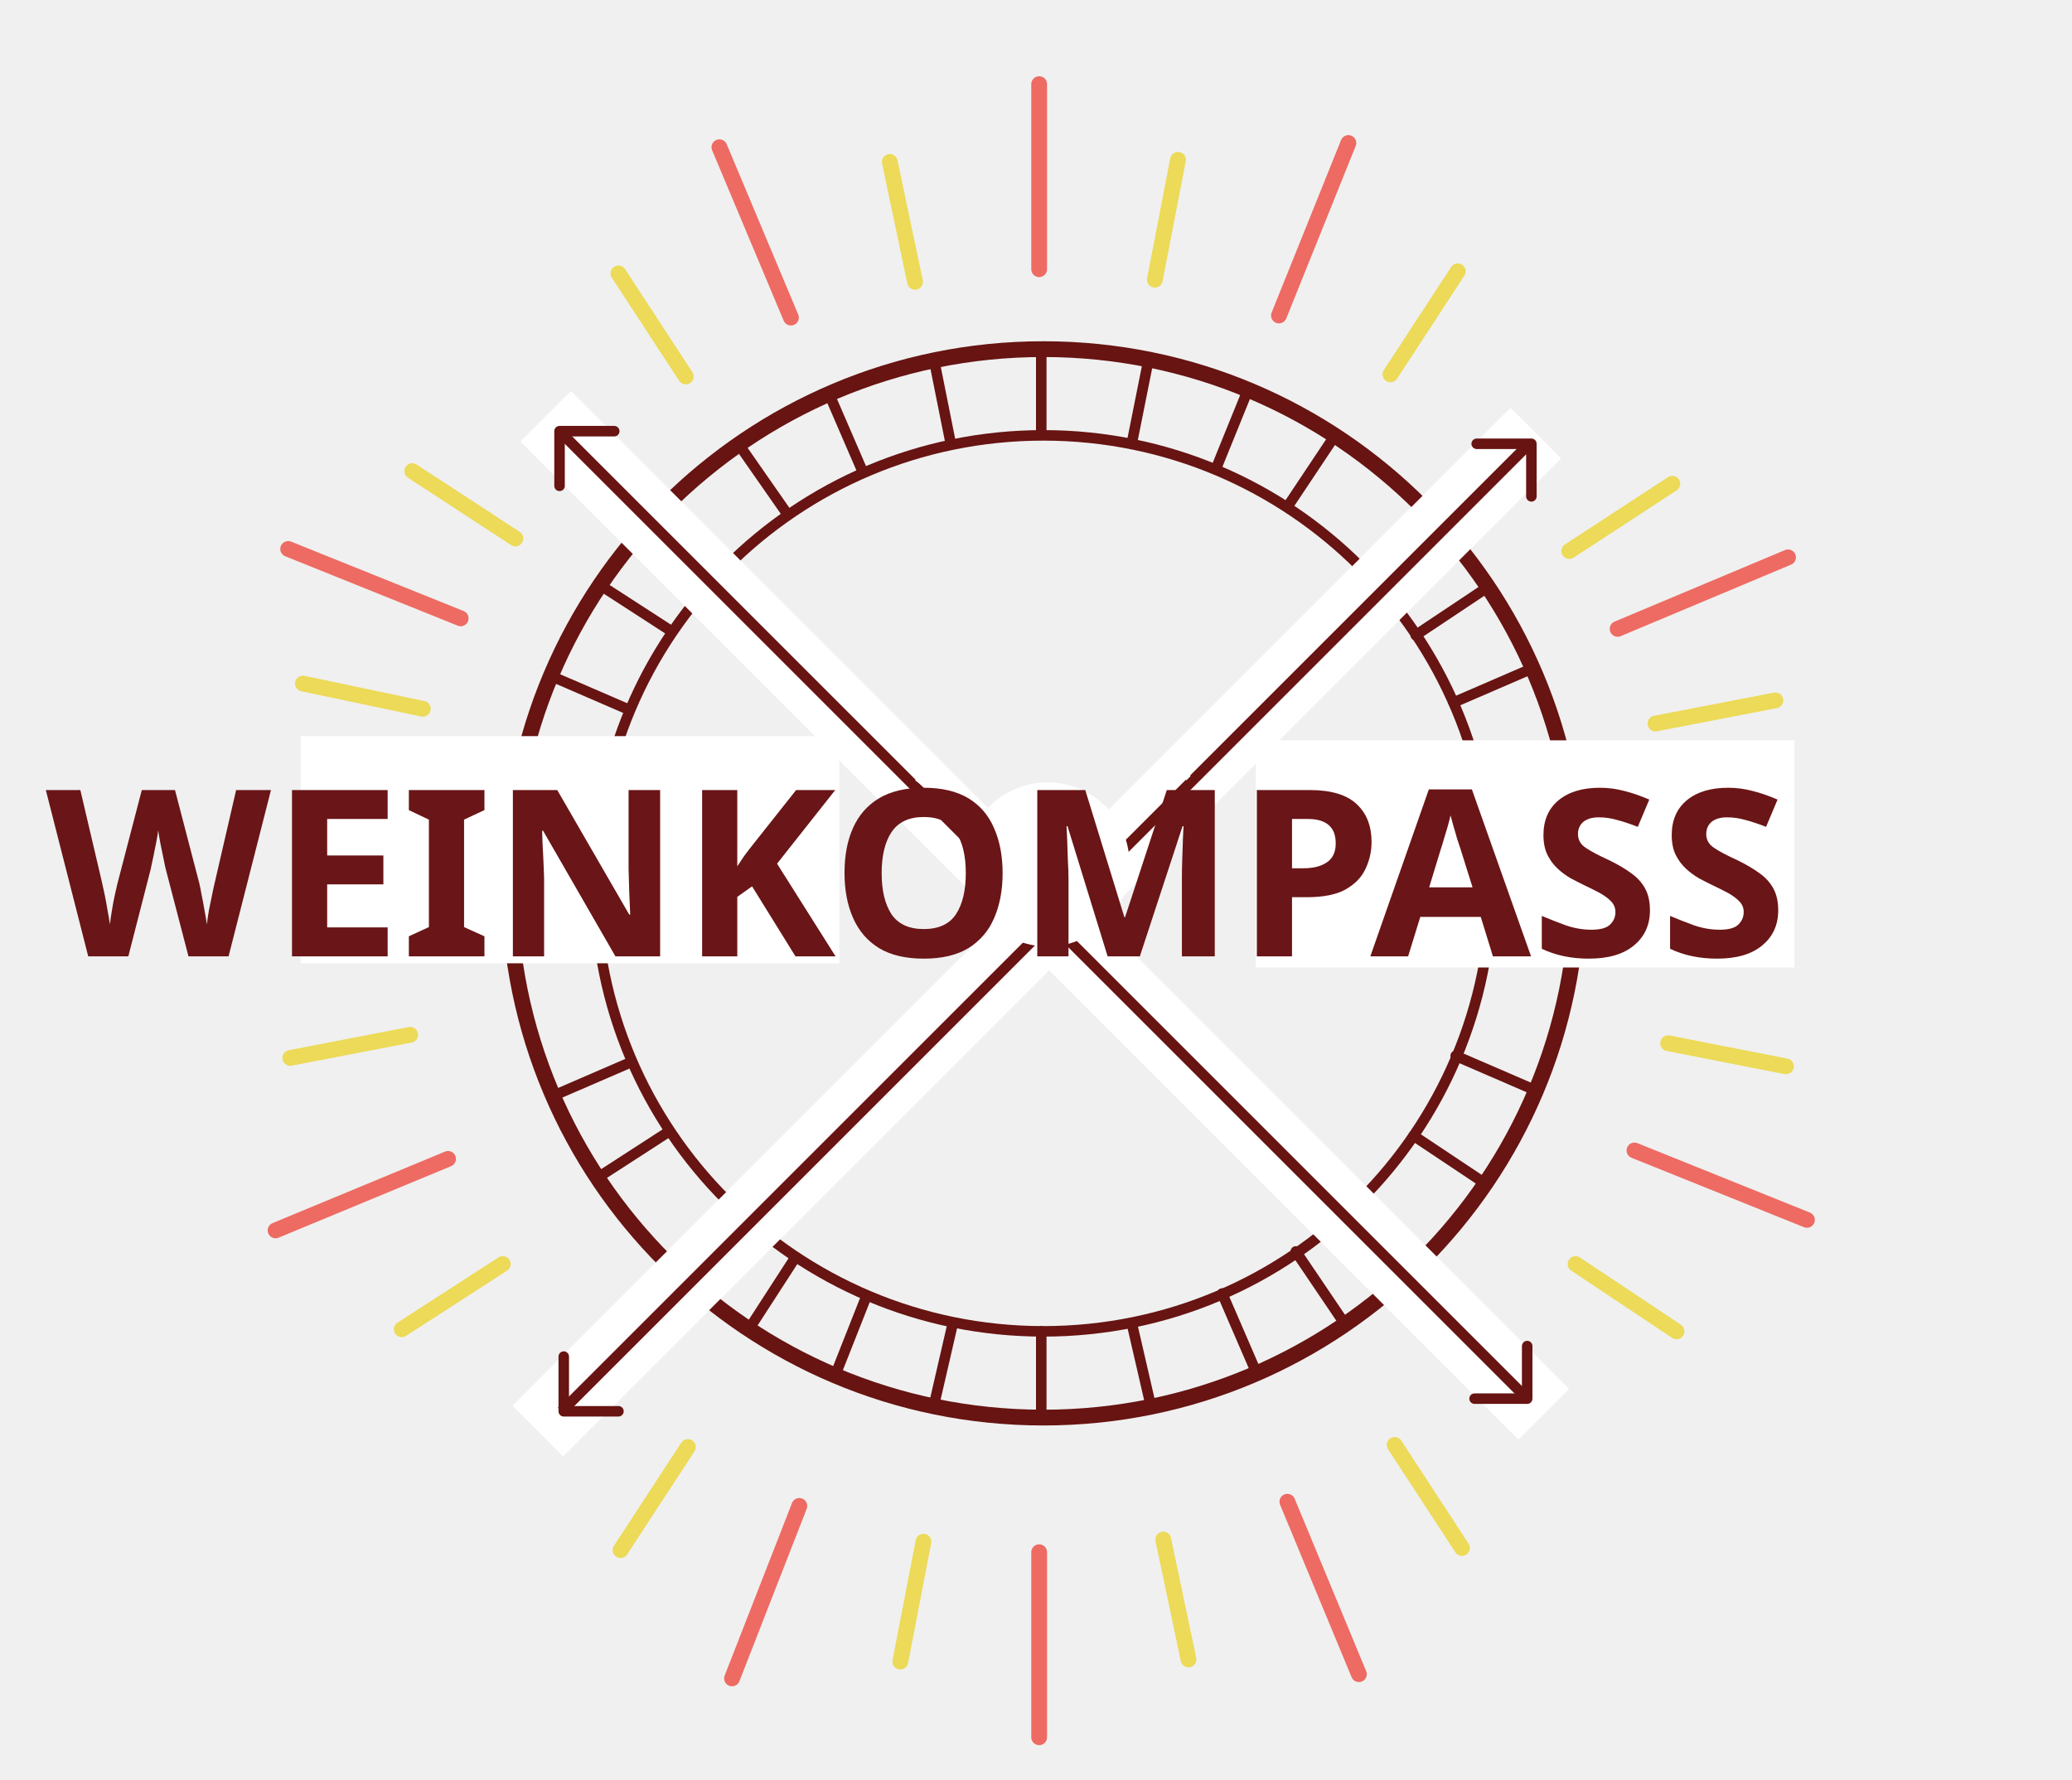
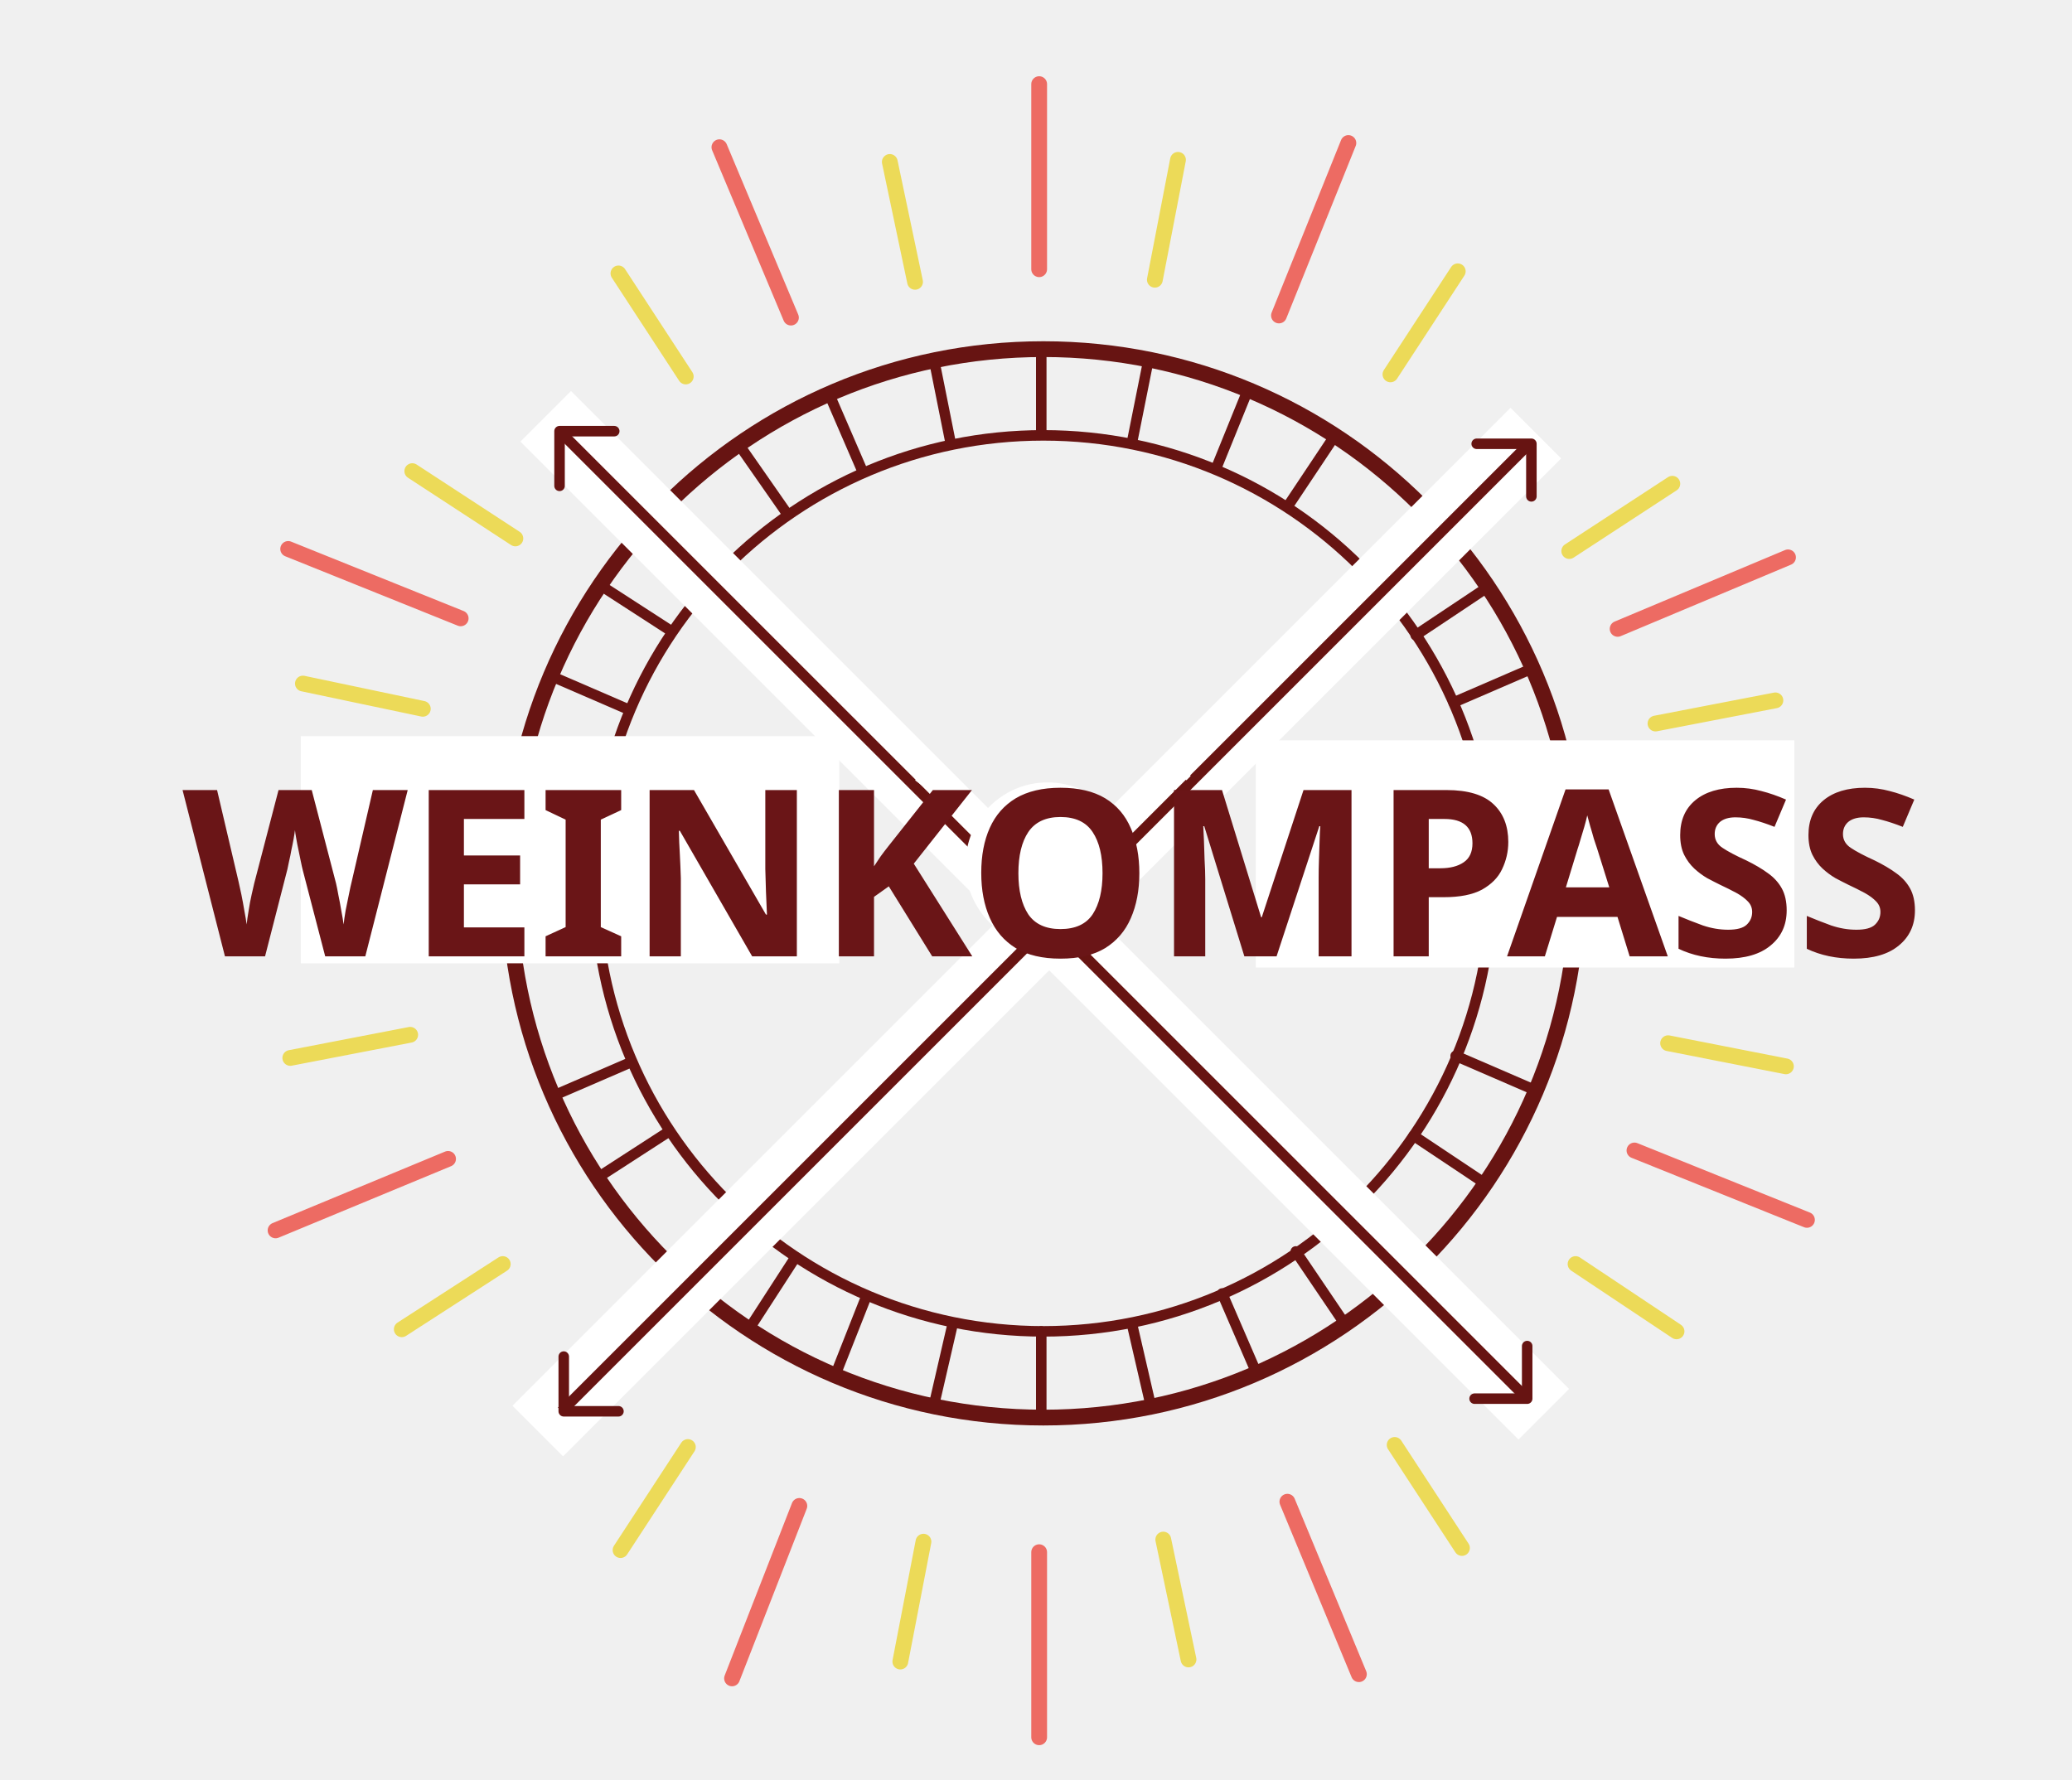
<svg xmlns="http://www.w3.org/2000/svg" version="1.1" id="Ebene_1" x="0px" y="0px" viewBox="0 0 98.5 84.6" style="enable-background:new 0 0 98.5 84.6;" xml:space="preserve">
  <style type="text/css">
	.st0tt{fill:none;stroke:#ED6B63;stroke-width:0.75;stroke-linecap:round;stroke-linejoin:round;stroke-miterlimit:10;}
	.st1{fill:none;stroke:#ECDA58;stroke-width:0.75;stroke-linecap:round;stroke-linejoin:round;stroke-miterlimit:10;}
	.st2{fill:none;stroke:#671412;stroke-width:0.75;stroke-miterlimit:10;}
	.st3{fill:none;stroke:#671412;stroke-width:0.5;stroke-miterlimit:10;}
	.st4{fill:#FFFFFF;}
	.st5{fill:#E9D952;stroke:#671412;stroke-width:0.5;stroke-miterlimit:10;}
	.st6{fill:none;stroke:#671412;stroke-width:0.5;stroke-linecap:round;stroke-linejoin:round;stroke-miterlimit:10;}
- 	.st7{fill:#6A1517;}
- 	.st8rr{font-family:'Semplicita', sans-serif;}
- 	.st9{font-size:11.066px;}
+ 	.st777{fill:#6A1517;}
+ 	.st8{font-family:'Semplicita', sans-serif;}
+ 	.st999{font-size:11.066px;}
	.st10{font-weight:bold;}
</style>
  <g>
    <line class="st0tt" x1="49.4" y1="12.8" x2="49.4" y2="4" />
    <line class="st0tt" x1="49.4" y1="82.6" x2="49.4" y2="73.8" />
    <line class="st0tt" x1="76.9" y1="29.9" x2="85" y2="26.5" />
    <line class="st0tt" x1="13.1" y1="58.5" x2="21.3" y2="55.1" />
    <line class="st0tt" x1="61.2" y1="71.4" x2="64.6" y2="79.6" />
    <line class="st0tt" x1="34.2" y1="7" x2="37.6" y2="15.1" />
    <line class="st0tt" x1="60.8" y1="15" x2="64.1" y2="6.8" />
    <line class="st0tt" x1="34.8" y1="79.8" x2="38" y2="71.6" />
    <line class="st0tt" x1="77.7" y1="54.7" x2="85.9" y2="58" />
    <line class="st0tt" x1="13.7" y1="26.1" x2="21.9" y2="29.4" />
    <g>
      <line class="st1" x1="54.9" y1="13.3" x2="56" y2="7.6" />
      <line class="st1" x1="42.8" y1="79" x2="43.9" y2="73.3" />
    </g>
    <g>
      <line class="st1" x1="66.1" y1="17.8" x2="69.3" y2="12.9" />
      <line class="st1" x1="29.5" y1="73.7" x2="32.7" y2="68.8" />
    </g>
    <g>
      <line class="st1" x1="74.6" y1="26.2" x2="79.5" y2="23" />
      <line class="st1" x1="19.1" y1="63.2" x2="23.9" y2="60.1" />
    </g>
    <g>
      <line class="st1" x1="78.7" y1="34.4" x2="84.4" y2="33.3" />
      <line class="st1" x1="13.8" y1="50.3" x2="19.5" y2="49.2" />
    </g>
    <g>
      <line class="st1" x1="79.3" y1="49.6" x2="84.9" y2="50.7" />
      <line class="st1" x1="14.4" y1="32.5" x2="20.1" y2="33.7" />
    </g>
    <g>
      <line class="st1" x1="74.9" y1="60.1" x2="79.7" y2="63.3" />
      <line class="st1" x1="19.6" y1="22.4" x2="24.5" y2="25.6" />
    </g>
    <g>
      <line class="st1" x1="66.3" y1="68.7" x2="69.5" y2="73.6" />
      <line class="st1" x1="29.4" y1="13" x2="32.6" y2="17.9" />
    </g>
    <g>
      <line class="st1" x1="43.5" y1="13.4" x2="42.3" y2="7.7" />
      <line class="st1" x1="56.5" y1="78.9" x2="55.3" y2="73.2" />
    </g>
  </g>
  <circle class="st2" cx="49.6" cy="42" r="25.4" />
  <circle class="st3" cx="49.6" cy="42" r="21.3" />
  <rect x="16.1" y="41.8" transform="matrix(0.7071 0.7071 -0.7071 0.7071 45.3174 -22.3495)" class="st4" width="67.1" height="3.4" />
  <rect x="15.7" y="42.6" transform="matrix(0.7071 -0.7071 0.7071 0.7071 -16.861 47.8161)" class="st4" width="67.1" height="3.4" />
  <g>
    <line class="st5" x1="26.7" y1="67.1" x2="72.7" y2="21.1" />
    <polyline class="st6" points="70.2,21.1 72.8,21.1 72.8,23.6  " />
    <polyline class="st6" points="29.4,67.1 26.8,67.1 26.8,64.5  " />
  </g>
  <g>
    <line class="st5" x1="26.6" y1="20.5" x2="72.6" y2="66.5" />
    <polyline class="st6" points="72.6,64 72.6,66.5 70.1,66.5  " />
    <polyline class="st6" points="26.6,23.1 26.6,20.5 29.2,20.5  " />
  </g>
  <rect x="14.3" y="35" class="st4" width="25.6" height="10.8" />
  <g>
    <path class="st6" d="M74.4,47.6" />
  </g>
  <rect x="59.7" y="35.2" class="st4" width="25.6" height="10.8" />
  <g>
    <g>
      <line class="st6" x1="49.5" y1="20.6" x2="49.5" y2="16.6" />
      <line class="st6" x1="49.5" y1="67.4" x2="49.5" y2="63.3" />
    </g>
    <g>
      <line class="st6" x1="69.1" y1="33.4" x2="72.8" y2="31.8" />
      <line class="st6" x1="26.3" y1="52.1" x2="30" y2="50.5" />
    </g>
    <g>
      <line class="st6" x1="58.1" y1="61.5" x2="59.7" y2="65.2" />
      <line class="st6" x1="39.4" y1="18.7" x2="41" y2="22.4" />
    </g>
    <g>
      <line class="st6" x1="69.2" y1="50.2" x2="72.9" y2="51.8" />
      <line class="st6" x1="26.1" y1="32.1" x2="29.8" y2="33.7" />
    </g>
    <g>
      <line class="st6" x1="41.2" y1="61.6" x2="39.7" y2="65.4" />
      <line class="st6" x1="59.3" y1="18.6" x2="57.8" y2="22.3" />
    </g>
    <g>
      <line class="st6" x1="53.8" y1="21.1" x2="54.6" y2="17.1" />
      <line class="st6" x1="44.4" y1="66.8" x2="45.3" y2="62.9" />
    </g>
    <g>
      <line class="st6" x1="45.2" y1="21.1" x2="44.4" y2="17.1" />
      <line class="st6" x1="54.7" y1="66.8" x2="53.8" y2="62.9" />
    </g>
    <g>
      <line class="st6" x1="61.2" y1="24.1" x2="63.4" y2="20.8" />
      <line class="st6" x1="35.6" y1="63.2" x2="37.8" y2="59.8" />
    </g>
    <g>
      <line class="st6" x1="67.3" y1="30.2" x2="70.6" y2="28" />
      <line class="st6" x1="28.4" y1="56" x2="31.8" y2="53.8" />
    </g>
    <g>
      <line class="st6" x1="37.4" y1="24.4" x2="35.1" y2="21.1" />
      <line class="st6" x1="63.9" y1="62.9" x2="61.6" y2="59.5" />
    </g>
    <g>
      <line class="st6" x1="67.2" y1="54" x2="70.5" y2="56.2" />
      <line class="st6" x1="28.5" y1="27.8" x2="31.9" y2="30" />
    </g>
  </g>
  <circle class="st4" cx="49.8" cy="41.1" r="3.9" />
-   <text transform="matrix(1 0 0 1 2.1785 45.4699)" class="st7 st8rr st9 st10">WEINKOMPASS</text>
+   <text style="font-family: 'Semplicita', sans-serif;" transform="matrix(1 0 0 1 8.6785 45.4699)" class="st777 st8 st999 st10">WEINKOMPASS</text>
  <polygon class="st4" points="43.5,37.1 43.9,37.4 44.4,37 43.9,36.8 " />
  <polygon class="st4" points="56.5,37 56.4,37.1 56.2,36.9 56.5,36.7 56.6,36.9 " />
</svg>
